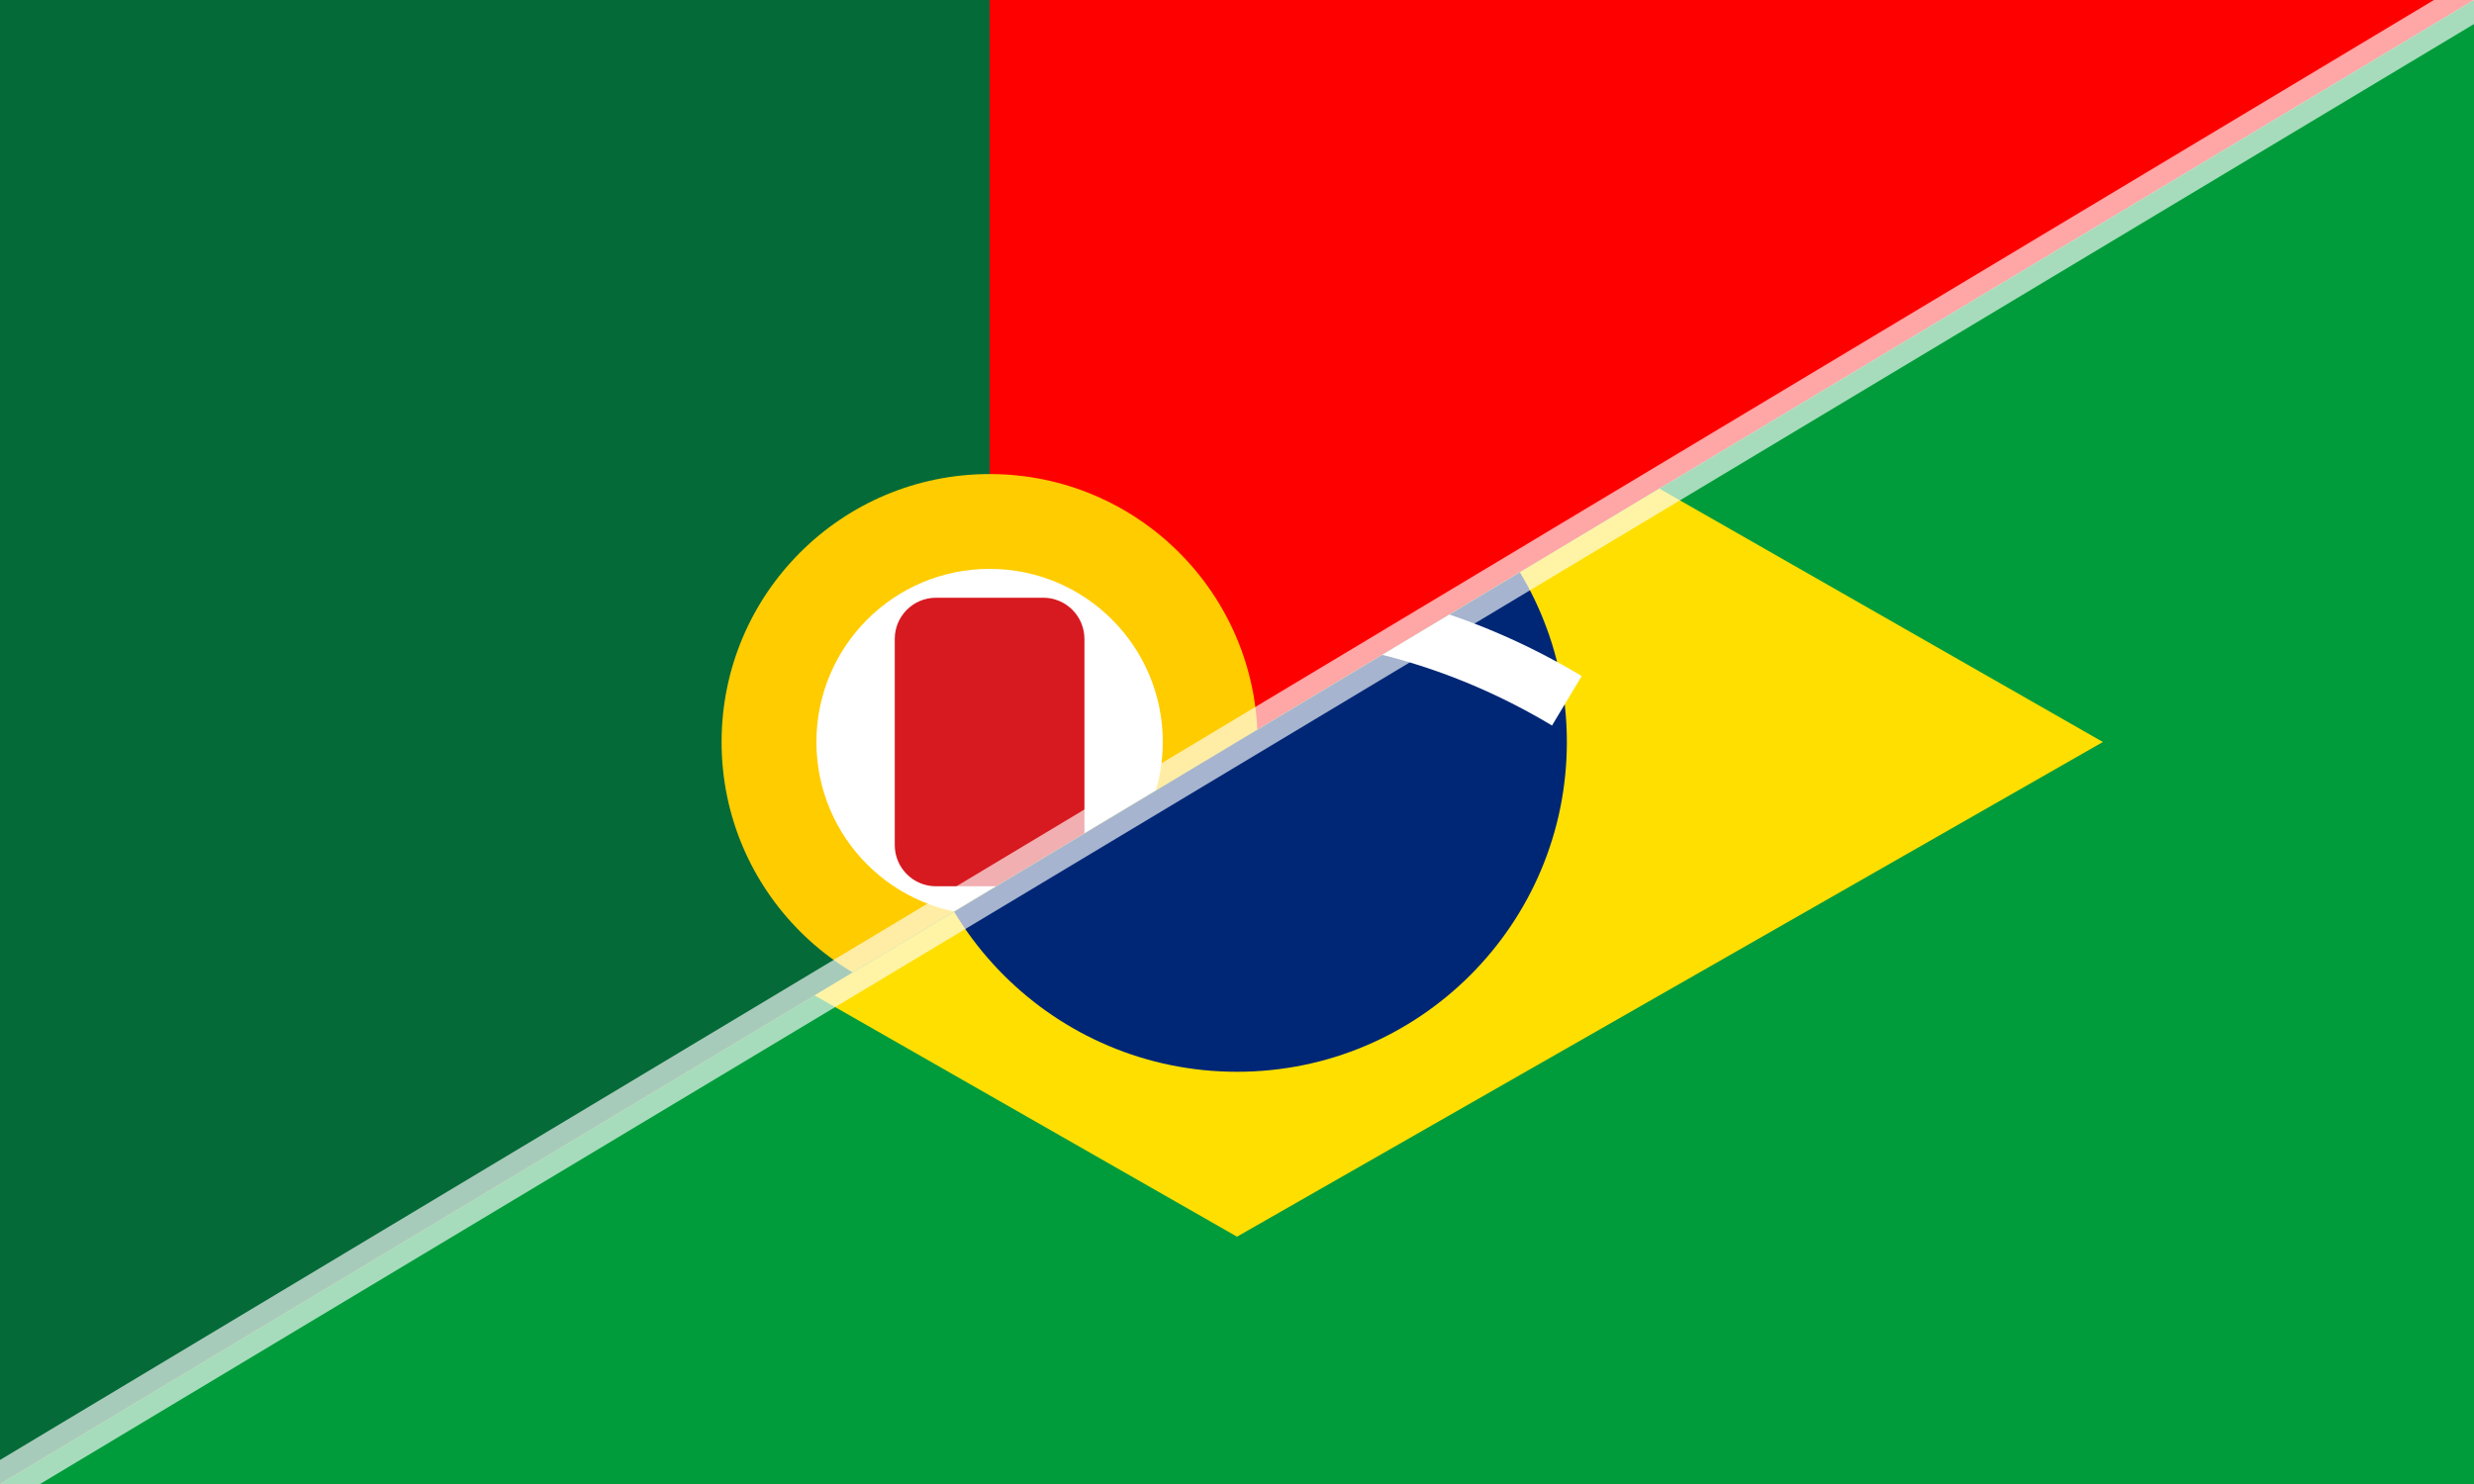
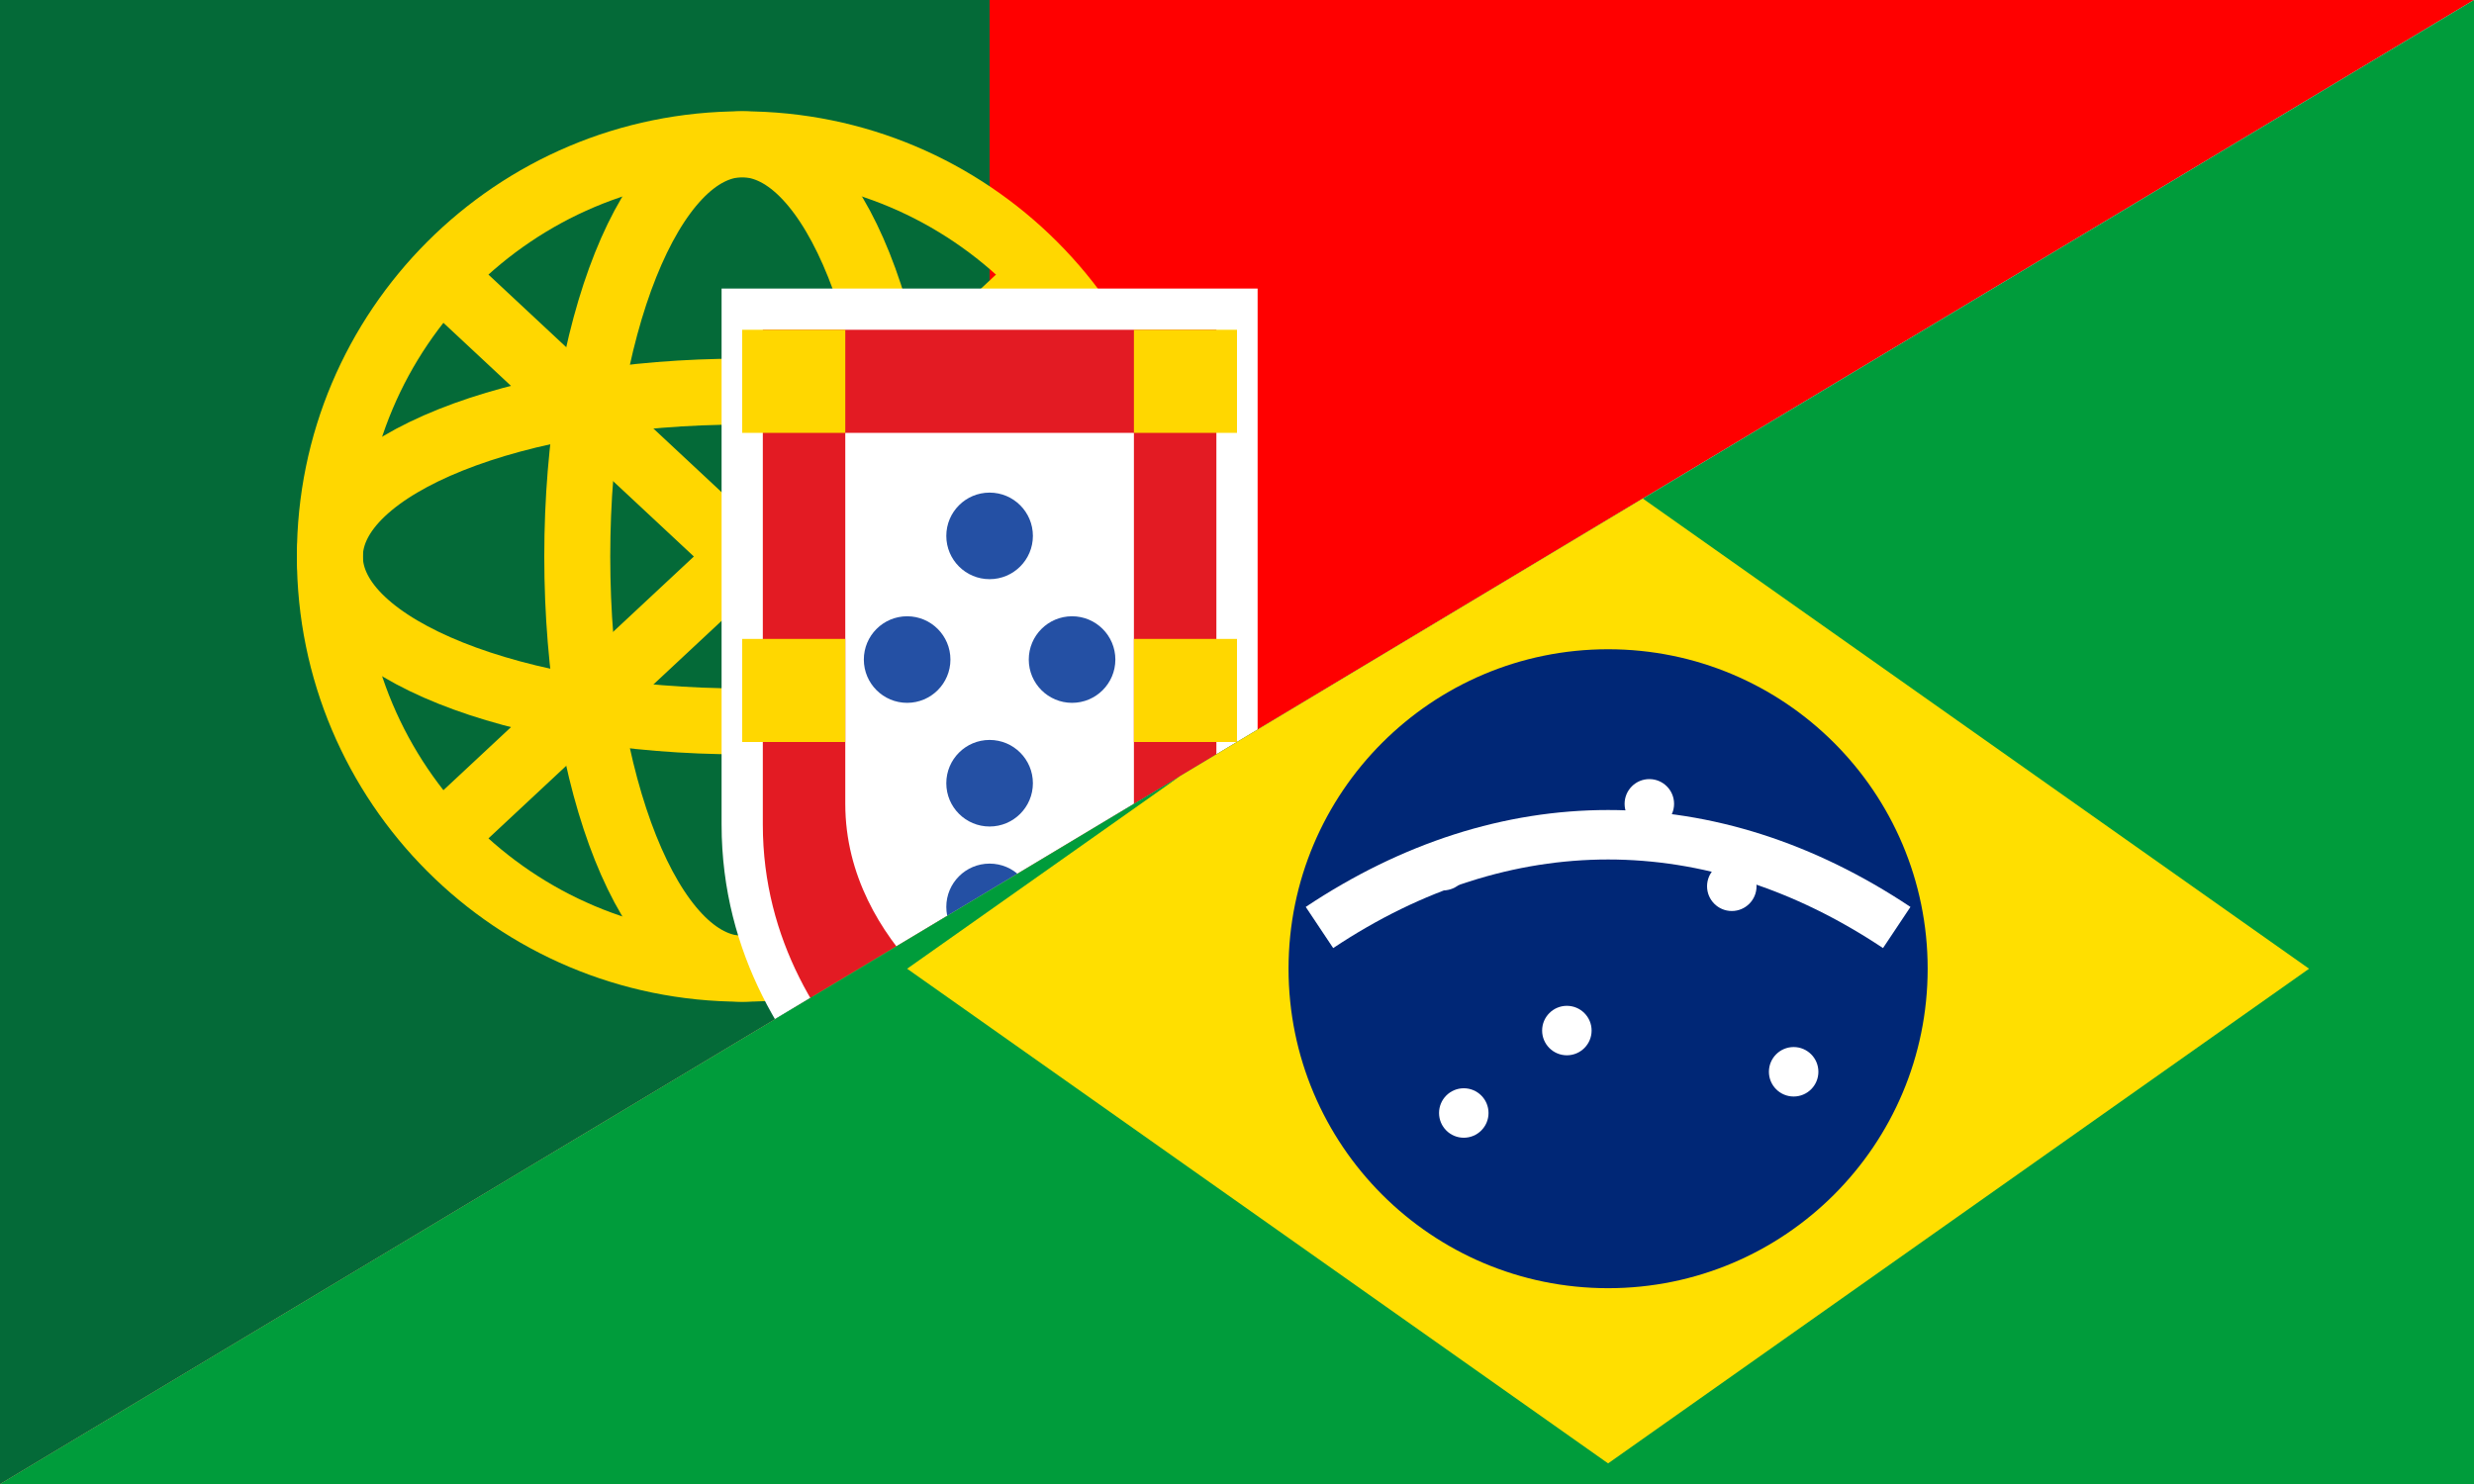
- <svg xmlns="http://www.w3.org/2000/svg" viewBox="0 0 60 36">
+ <svg xmlns="http://www.w3.org/2000/svg" viewBox="0 0 120 72">
  <defs>
    <clipPath id="pt">
-       <polygon points="0,0 60,0 0,36" />
+       <polygon points="0,0 120,0 0,72" />
    </clipPath>
    <clipPath id="br">
-       <polygon points="60,0 60,36 0,36" />
+       <polygon points="120,0 120,72 0,72" />
    </clipPath>
  </defs>
  <g clip-path="url(#pt)">
-     <rect width="60" height="36" fill="#FF0000" />
-     <rect width="24" height="36" fill="#046A38" />
-     <circle cx="24" cy="18" r="6.5" fill="#FFCC00" />
-     <circle cx="24" cy="18" r="4.2" fill="#fff" />
-     <rect x="21.7" y="14.5" width="4.6" height="7" rx="1" fill="#D71920" />
+     <rect width="120" height="72" fill="#FF0000" />
+     <rect width="48" height="72" fill="#046A38" />
+     <g transform="translate(36 27)" fill="none" stroke="#FFD700" stroke-width="3.2">
+       <circle r="20" />
+       <ellipse rx="20" ry="8" />
+       <ellipse rx="8" ry="20" />
+       <path d="M-15-14 15 14M15-14-15 14" />
+     </g>
+     <g transform="translate(24 11)">
+       <path d="M12 4h24v25c0 12-12 18-12 18S12 41 12 29Z" fill="#E31B23" stroke="#fff" stroke-width="2" />
+       <path d="M17 10h14v18c0 7-7 11-7 11s-7-4-7-11Z" fill="#fff" />
+       <g fill="#2450A4">
+         <circle cx="24" cy="15" r="2.1" />
+         <circle cx="20" cy="21" r="2.1" />
+         <circle cx="28" cy="21" r="2.1" />
+         <circle cx="24" cy="27" r="2.1" />
+         <circle cx="24" cy="33" r="2.1" />
+       </g>
+       <g fill="#FFD700">
+         <rect x="12" y="5" width="5" height="5" />
+         <rect x="31" y="5" width="5" height="5" />
+         <rect x="12" y="20" width="5" height="5" />
+         <rect x="31" y="20" width="5" height="5" />
+       </g>
+     </g>
  </g>
  <g clip-path="url(#br)">
-     <rect width="60" height="36" fill="#009C3B" />
-     <polygon points="30,6 51,18 30,30 9,18" fill="#FFDF00" />
-     <circle cx="30" cy="18" r="8" fill="#002776" />
-     <path d="M22 17c5-3 11-3 16 0" fill="none" stroke="#fff" stroke-width="1.4" />
+     <rect width="120" height="72" fill="#009C3B" />
+     <g transform="translate(78 47)">
+       <polygon points="0,-24 34,0 0,24 -34,0" fill="#FFDF00" />
+       <circle r="15.5" fill="#002776" />
+       <path d="M-14-2C-5-8 5-8 14-2" fill="none" stroke="#fff" stroke-width="2.4" />
+       <g fill="#fff">
+         <circle cx="-8" cy="-5" r="1.2" />
+         <circle cx="-2" cy="3" r="1.2" />
+         <circle cx="6" cy="-4" r="1.2" />
+         <circle cx="9" cy="5" r="1.2" />
+         <circle cx="-7" cy="7" r="1.2" />
+         <circle cx="2" cy="-8" r="1.2" />
+       </g>
+     </g>
  </g>
-   <path d="M60 0 0 36" stroke="rgba(255,255,255,.65)" stroke-width="1" />
</svg>
